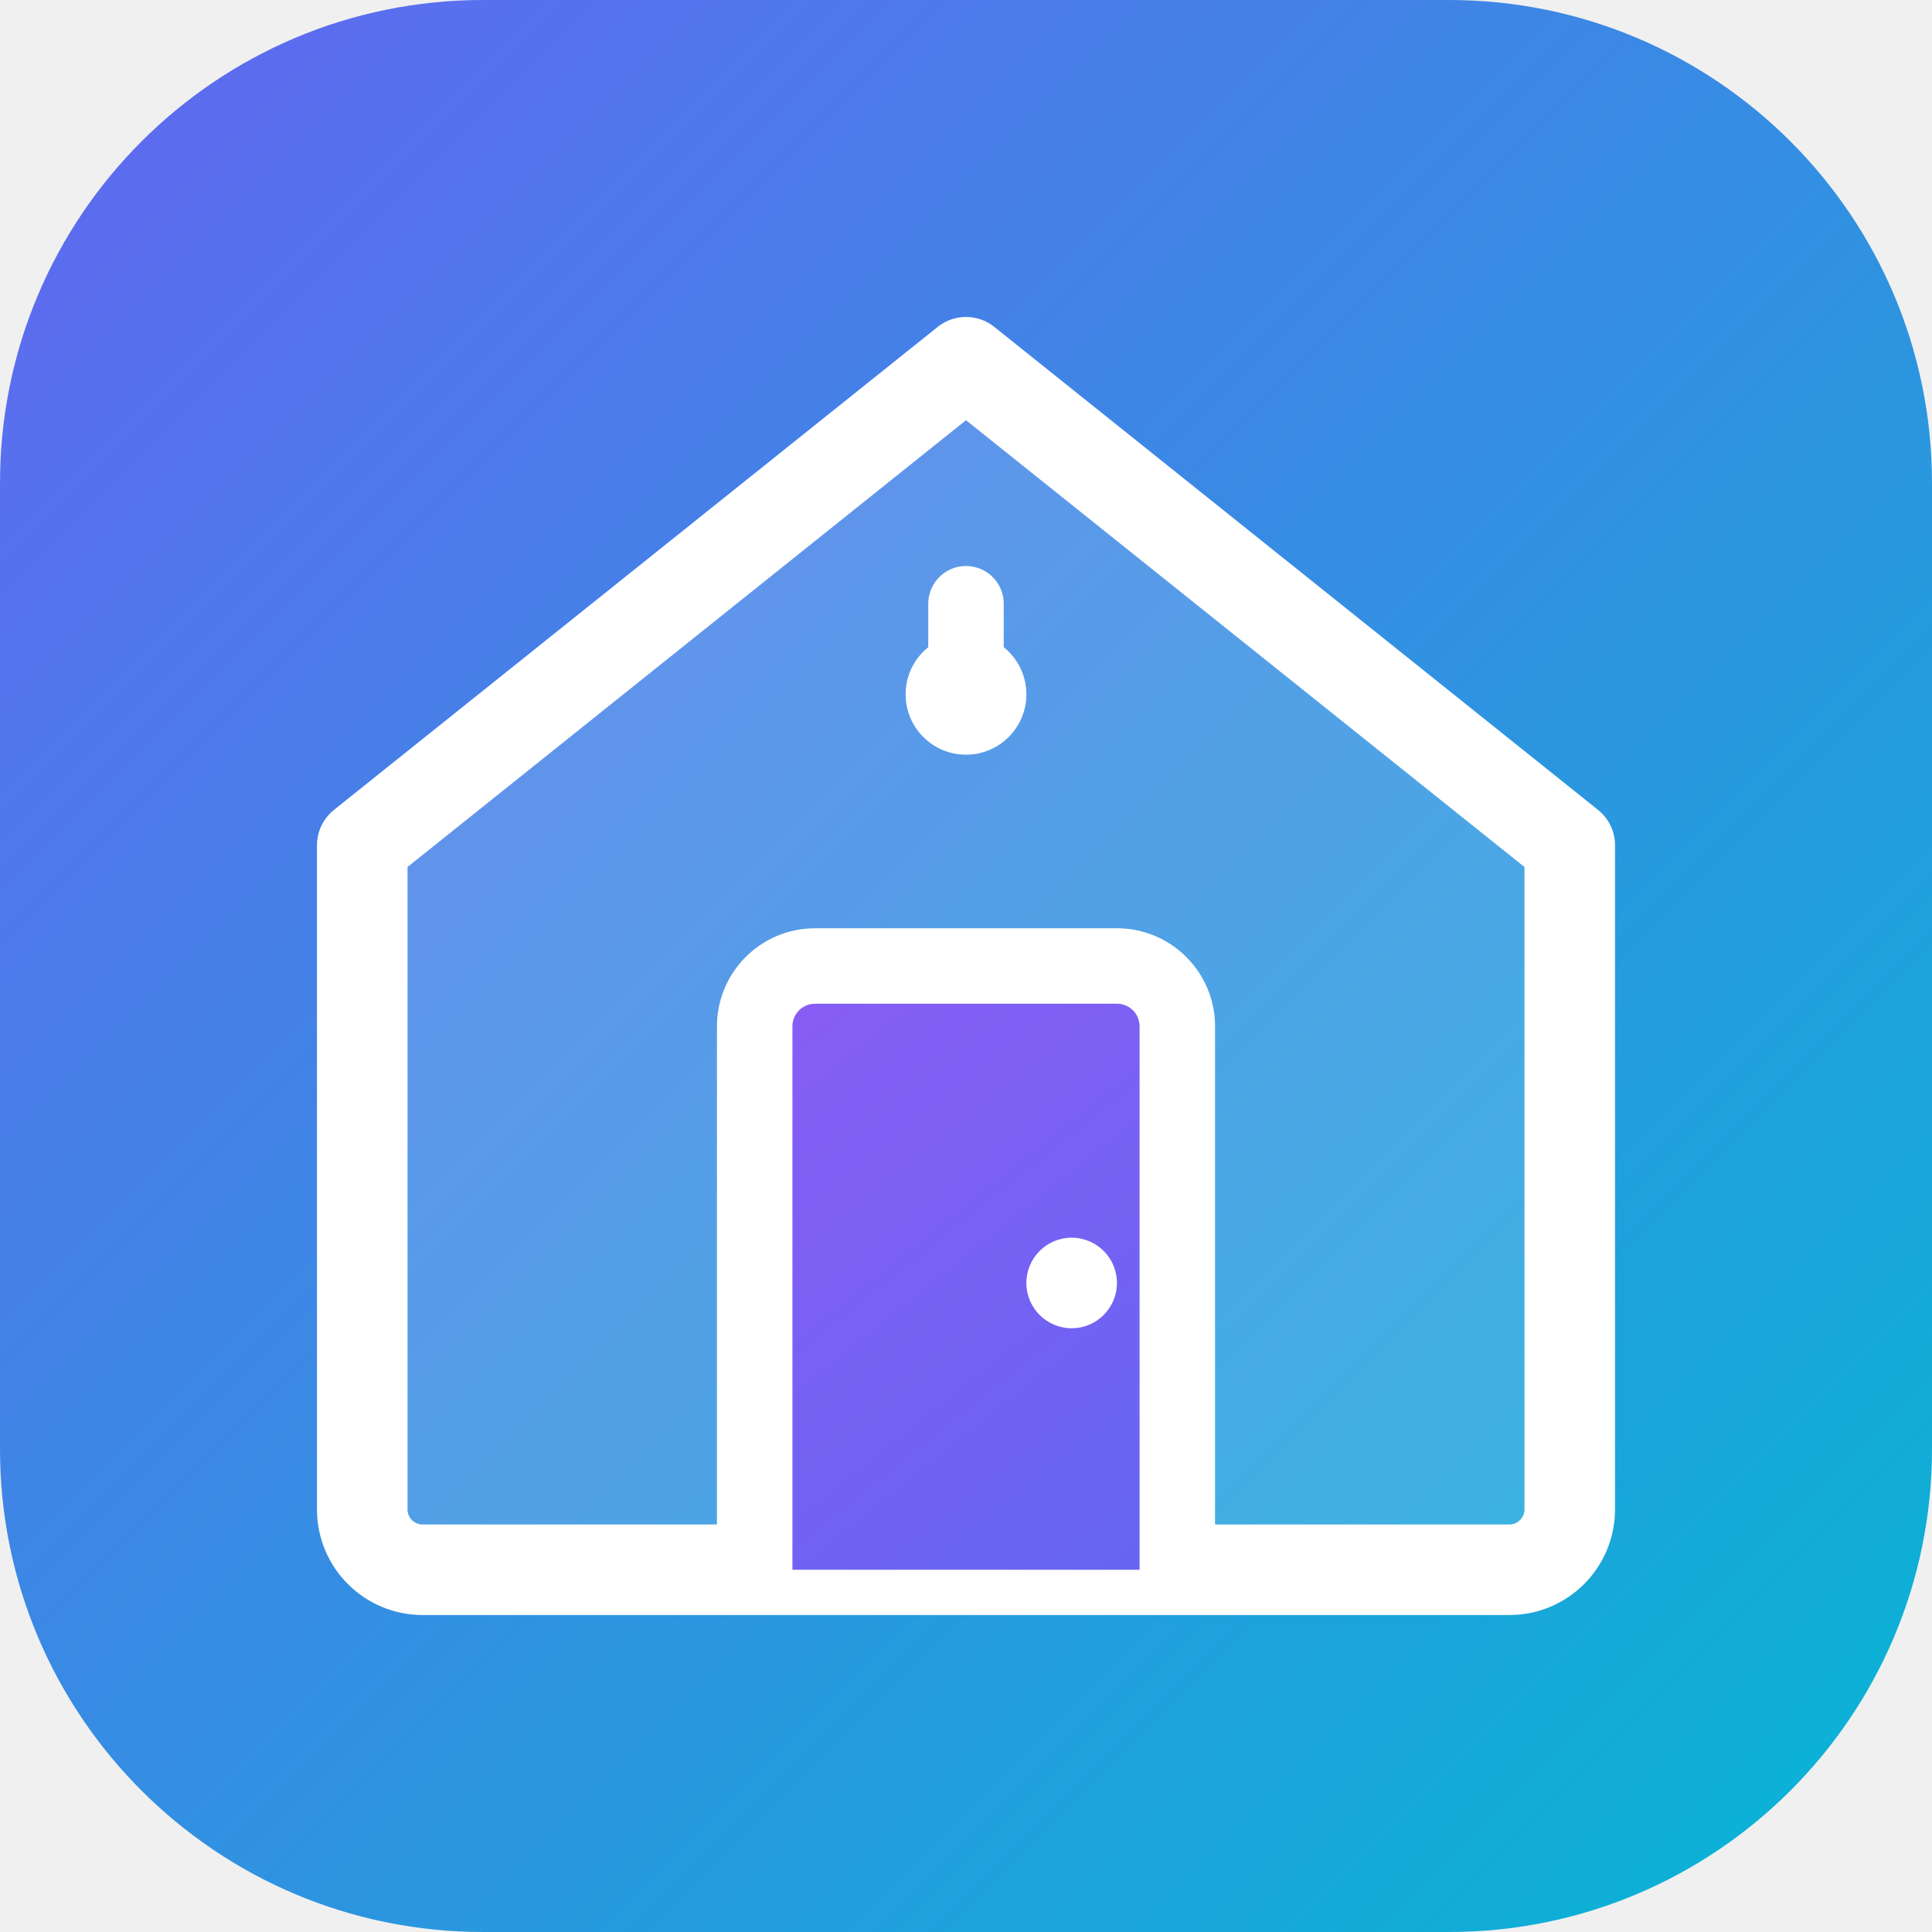
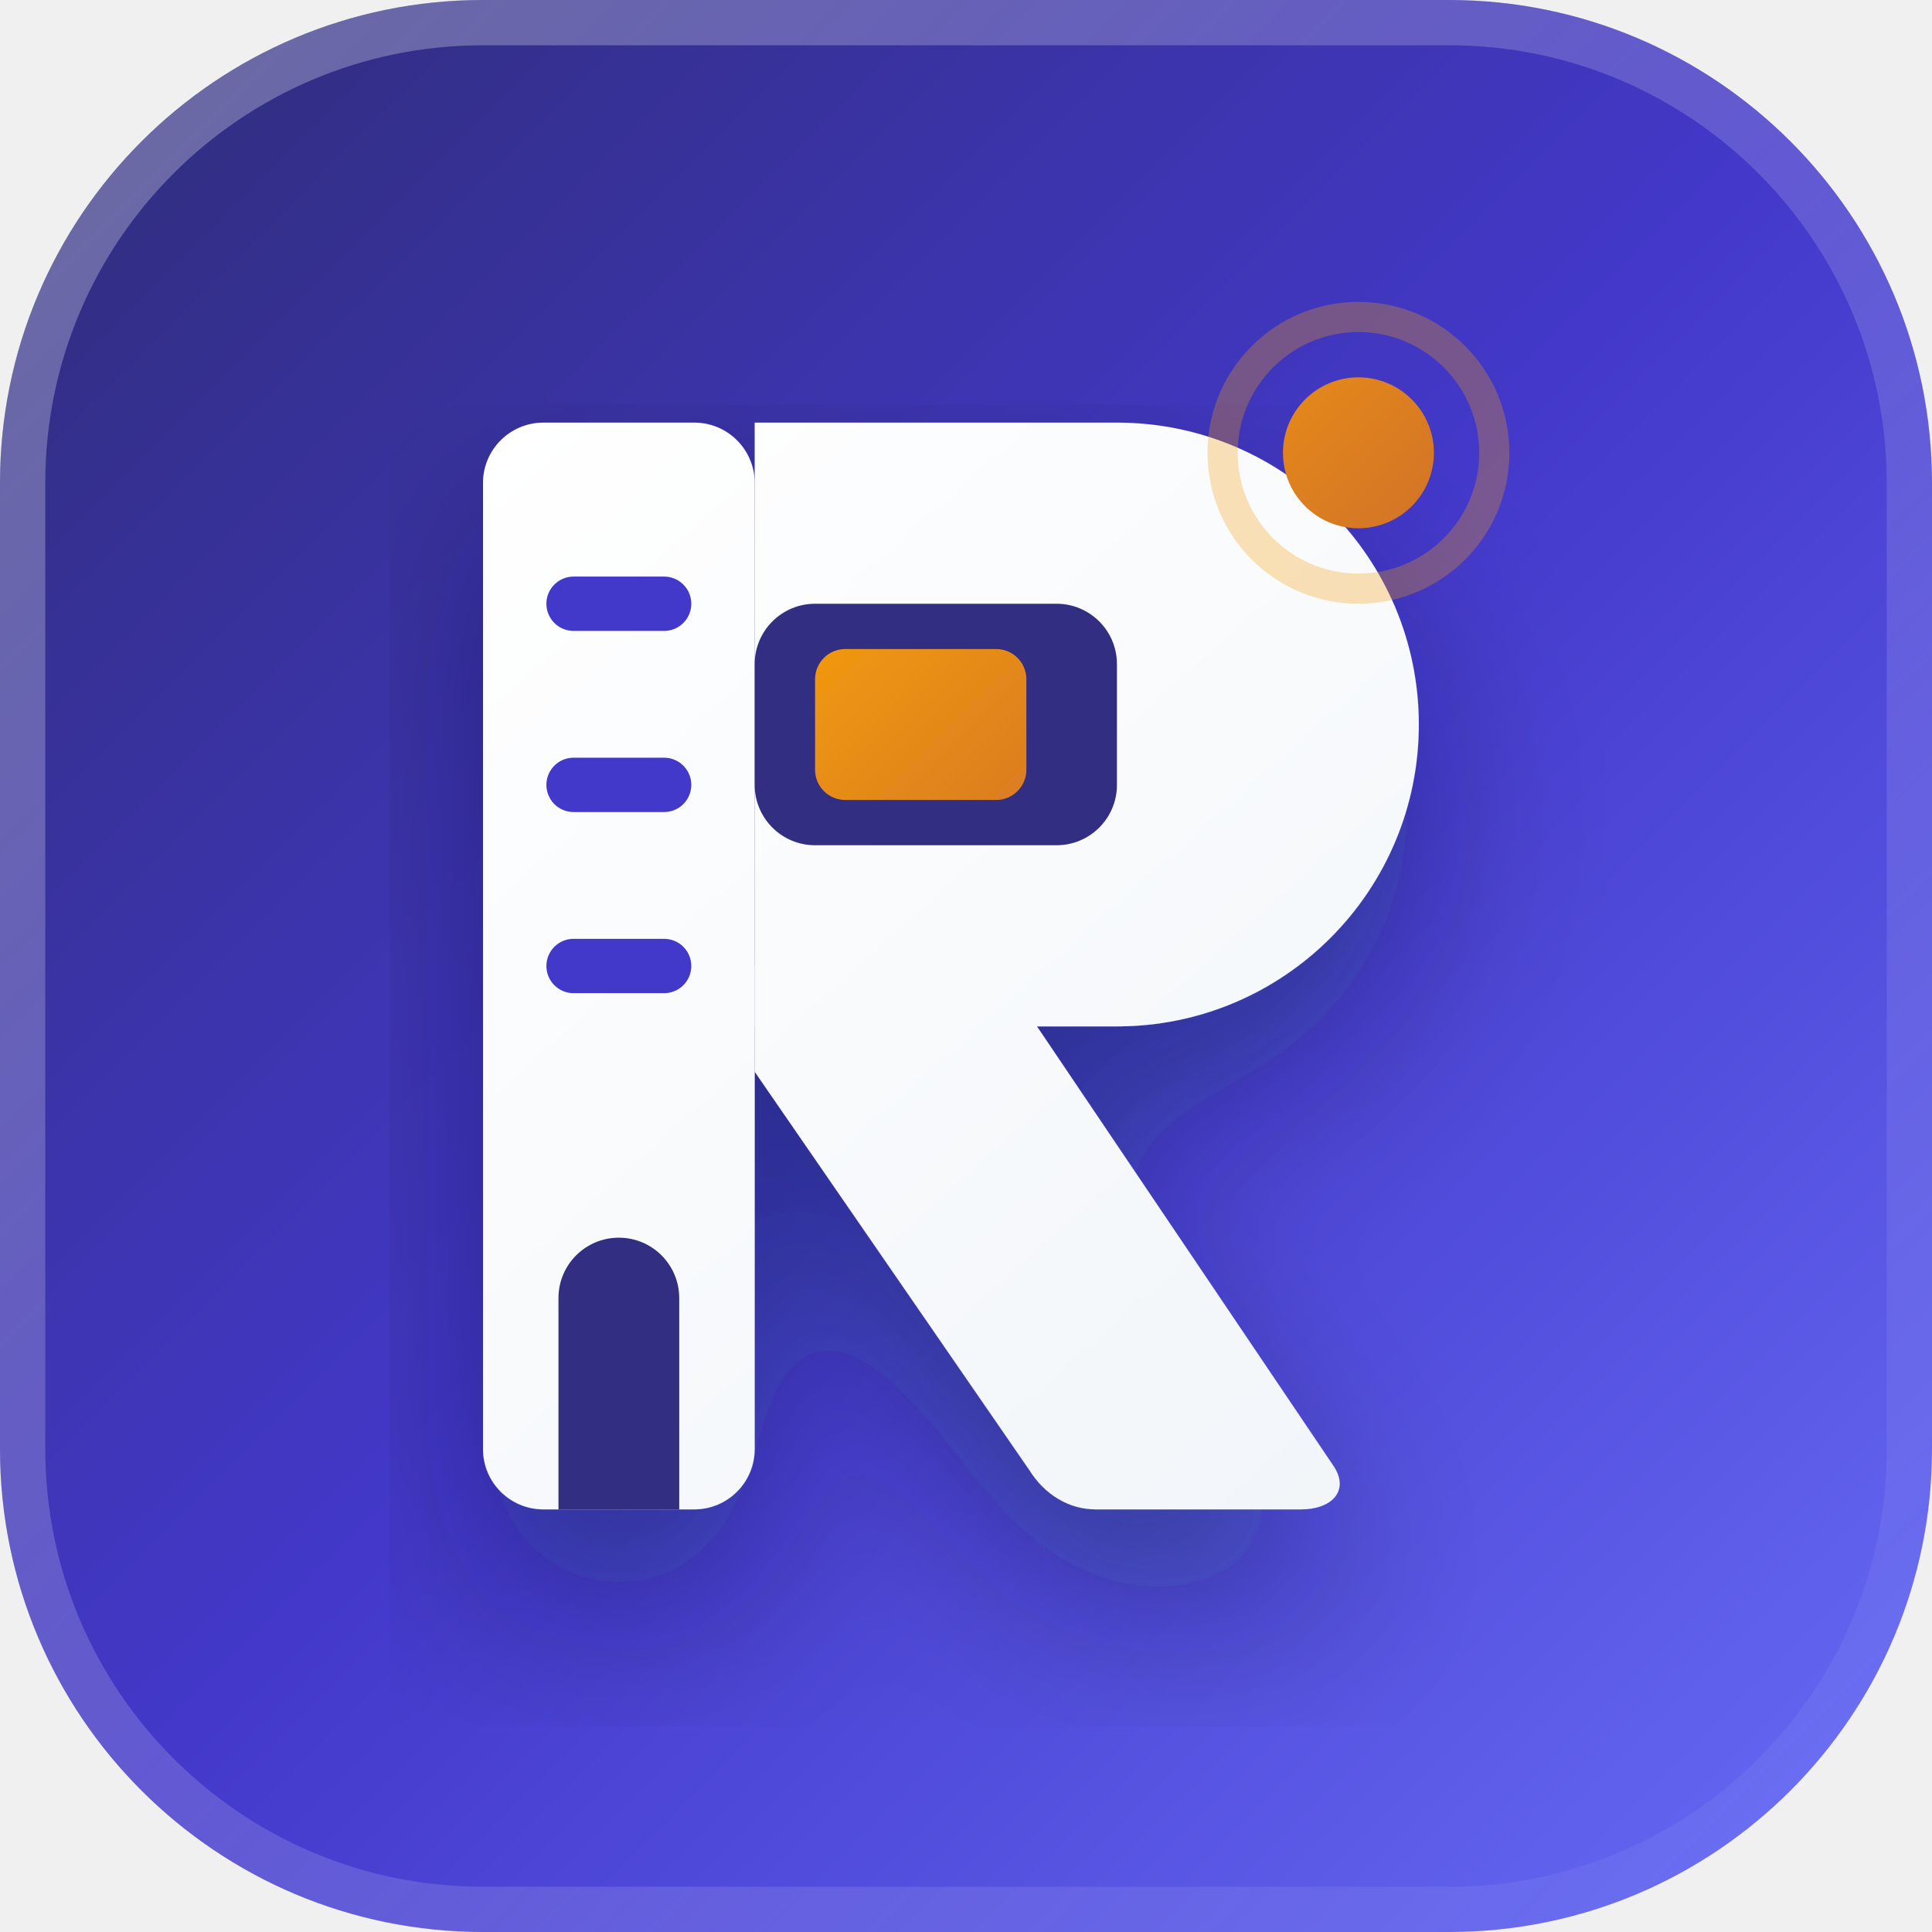
<svg xmlns="http://www.w3.org/2000/svg" viewBox="0 0 64 64" fill="none">
  <defs>
-     <linearGradient id="rentroll-grad" x1="0" y1="0" x2="64" y2="64" gradientUnits="userSpaceOnUse">
-       <stop offset="0%" stop-color="#6366f1" />
-       <stop offset="100%" stop-color="#06b6d4" />
-     </linearGradient>
-     <linearGradient id="door-grad" x1="24" y1="32" x2="40" y2="52" gradientUnits="userSpaceOnUse">
-       <stop offset="0%" stop-color="#8b5cf6" />
+     <linearGradient id="bg-grad" x1="4" y1="4" x2="60" y2="60" gradientUnits="userSpaceOnUse">
+       <stop offset="0%" stop-color="#312e81" />
+       <stop offset="50%" stop-color="#4338ca" />
      <stop offset="100%" stop-color="#6366f1" />
    </linearGradient>
+     <linearGradient id="accent-grad" x1="28" y1="18" x2="42" y2="32" gradientUnits="userSpaceOnUse">
+       <stop offset="0%" stop-color="#f59e0b" />
+       <stop offset="100%" stop-color="#c25e36" />
+     </linearGradient>
+     <linearGradient id="facade-grad" x1="16" y1="14" x2="48" y2="50" gradientUnits="userSpaceOnUse">
+       <stop offset="0%" stop-color="#ffffff" />
+       <stop offset="100%" stop-color="#f1f5f9" />
+     </linearGradient>
+     <linearGradient id="bevel-grad" x1="0" y1="0" x2="64" y2="64" gradientUnits="userSpaceOnUse">
+       <stop offset="0%" stop-color="#ffffff" stop-opacity="0.3" />
+       <stop offset="100%" stop-color="#ffffff" stop-opacity="0.03" />
+     </linearGradient>
+     <filter id="logo-shadow" x="-10%" y="-10%" width="130%" height="130%">
+       <feDropShadow dx="0" dy="3" stdDeviation="3" flood-color="#0f172a" flood-opacity="0.35" />
+     </filter>
  </defs>
-   <rect width="64" height="64" rx="16" fill="url(#rentroll-grad)" />
-   <path d="M12 28L32 12L52 28V50C52 51.105 51.105 52 50 52H14C12.895 52 12 51.105 12 50V28Z" fill="#ffffff" fill-opacity="0.15" stroke="#ffffff" stroke-width="3" stroke-linecap="round" stroke-linejoin="round" />
-   <path d="M25 52V34C25 32.895 25.895 32 27 32H37C38.105 32 39 32.895 39 34V52" fill="url(#door-grad)" stroke="#ffffff" stroke-width="2.5" stroke-linecap="round" stroke-linejoin="round" />
-   <circle cx="35.5" cy="42.5" r="1.5" fill="#ffffff" />
-   <path d="M32 20V23" stroke="#ffffff" stroke-width="2.5" stroke-linecap="round" />
-   <circle cx="32" cy="23" r="2" fill="#ffffff" />
+   <rect width="64" height="64" rx="16" fill="url(#bg-grad)" />
+   <rect x="0.75" y="0.75" width="62.5" height="62.5" rx="15.25" stroke="url(#bevel-grad)" stroke-width="1.5" />
+   <g filter="url(#logo-shadow)">
+     <rect x="16" y="14" width="9" height="36" rx="2" fill="url(#facade-grad)" />
+     <path d="M25 14H37C42.523 14 47 18.477 47 24C47 29.523 42.523 34 37 34H25V14Z" fill="url(#facade-grad)" />
+     <rect x="25" y="20" width="12" height="8" rx="2" fill="#312e81" />
+     <rect x="27" y="21.5" width="7" height="5" rx="1" fill="url(#accent-grad)" />
+     <path d="M33 32L44.2 48.6C44.7 49.4 44.1 50 43.1 50H36.3C35.4 50 34.6 49.5 34.1 48.7L25 35.5V32H33Z" fill="url(#facade-grad)" />
+     <line x1="19" y1="20" x2="22" y2="20" stroke="#4338ca" stroke-width="1.8" stroke-linecap="round" />
+     <line x1="19" y1="26" x2="22" y2="26" stroke="#4338ca" stroke-width="1.8" stroke-linecap="round" />
+     <line x1="19" y1="32" x2="22" y2="32" stroke="#4338ca" stroke-width="1.8" stroke-linecap="round" />
+     <path d="M18.5 50V43C18.5 41.895 19.395 41 20.5 41C21.605 41 22.5 41.895 22.5 43V50" fill="#312e81" />
+   </g>
+   <circle cx="45" cy="15" r="2.5" fill="url(#accent-grad)" />
+   <circle cx="45" cy="15" r="4.5" stroke="#f59e0b" stroke-opacity="0.3" stroke-width="1" />
</svg>
